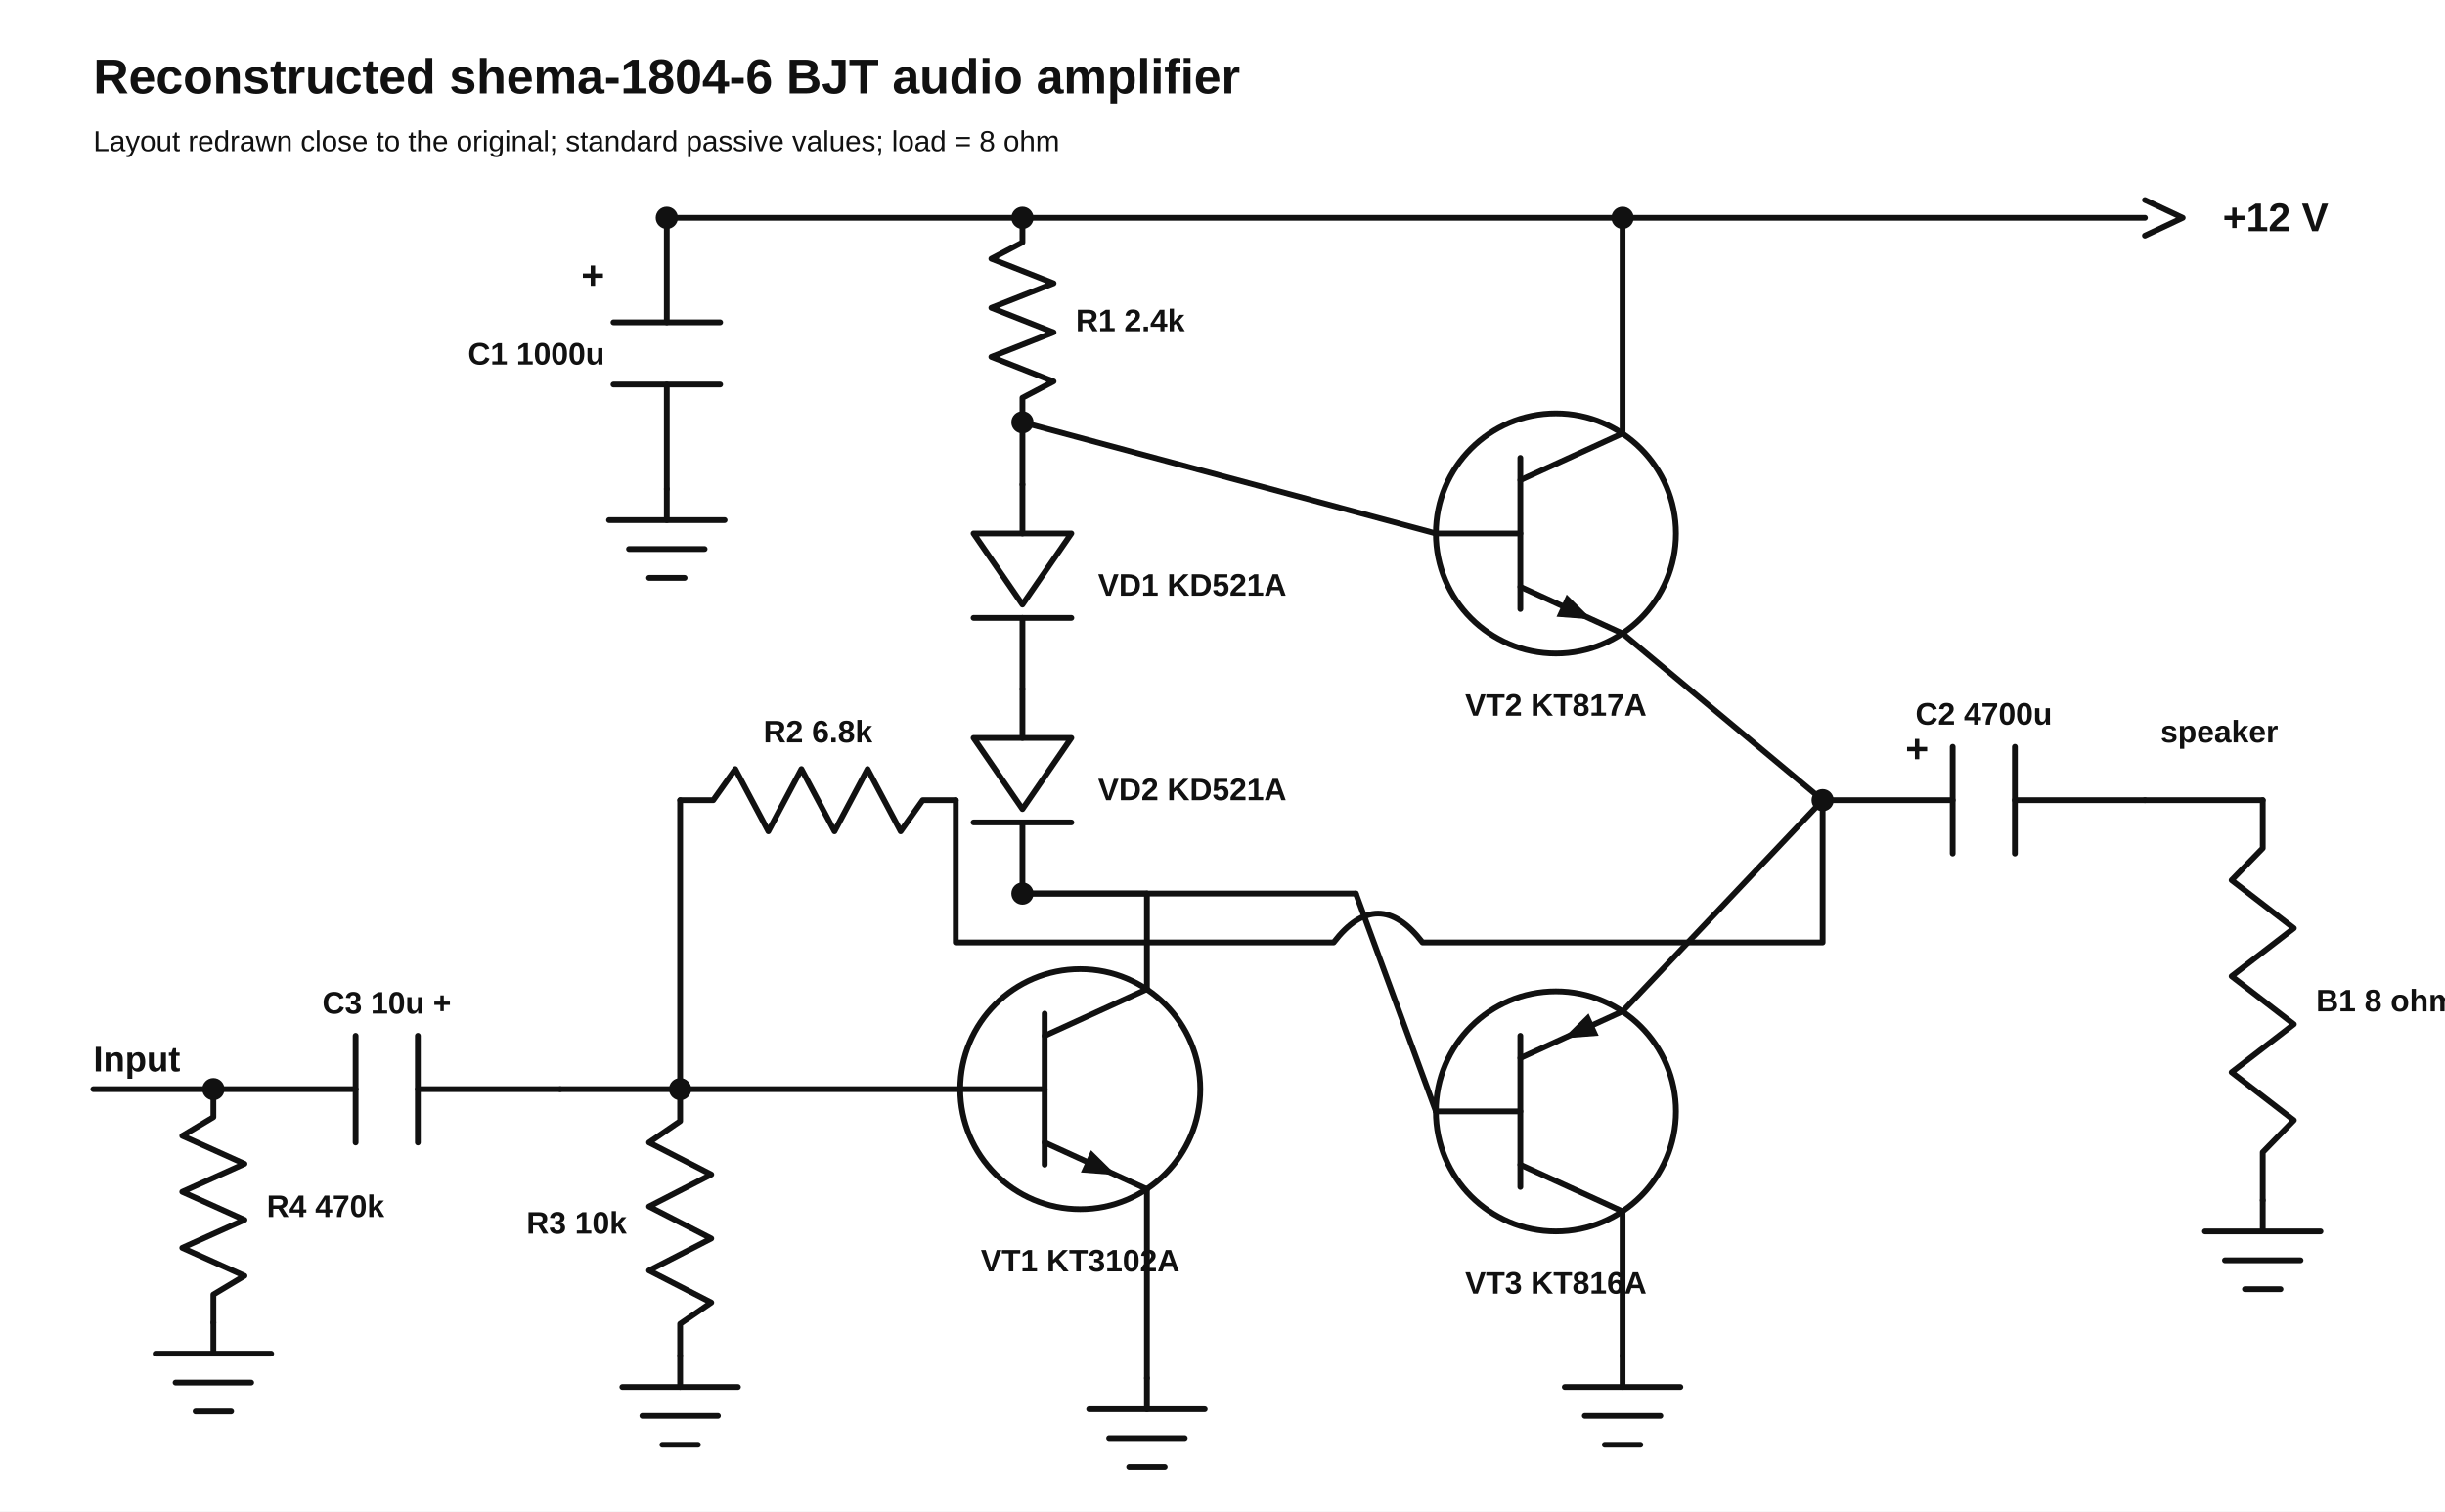
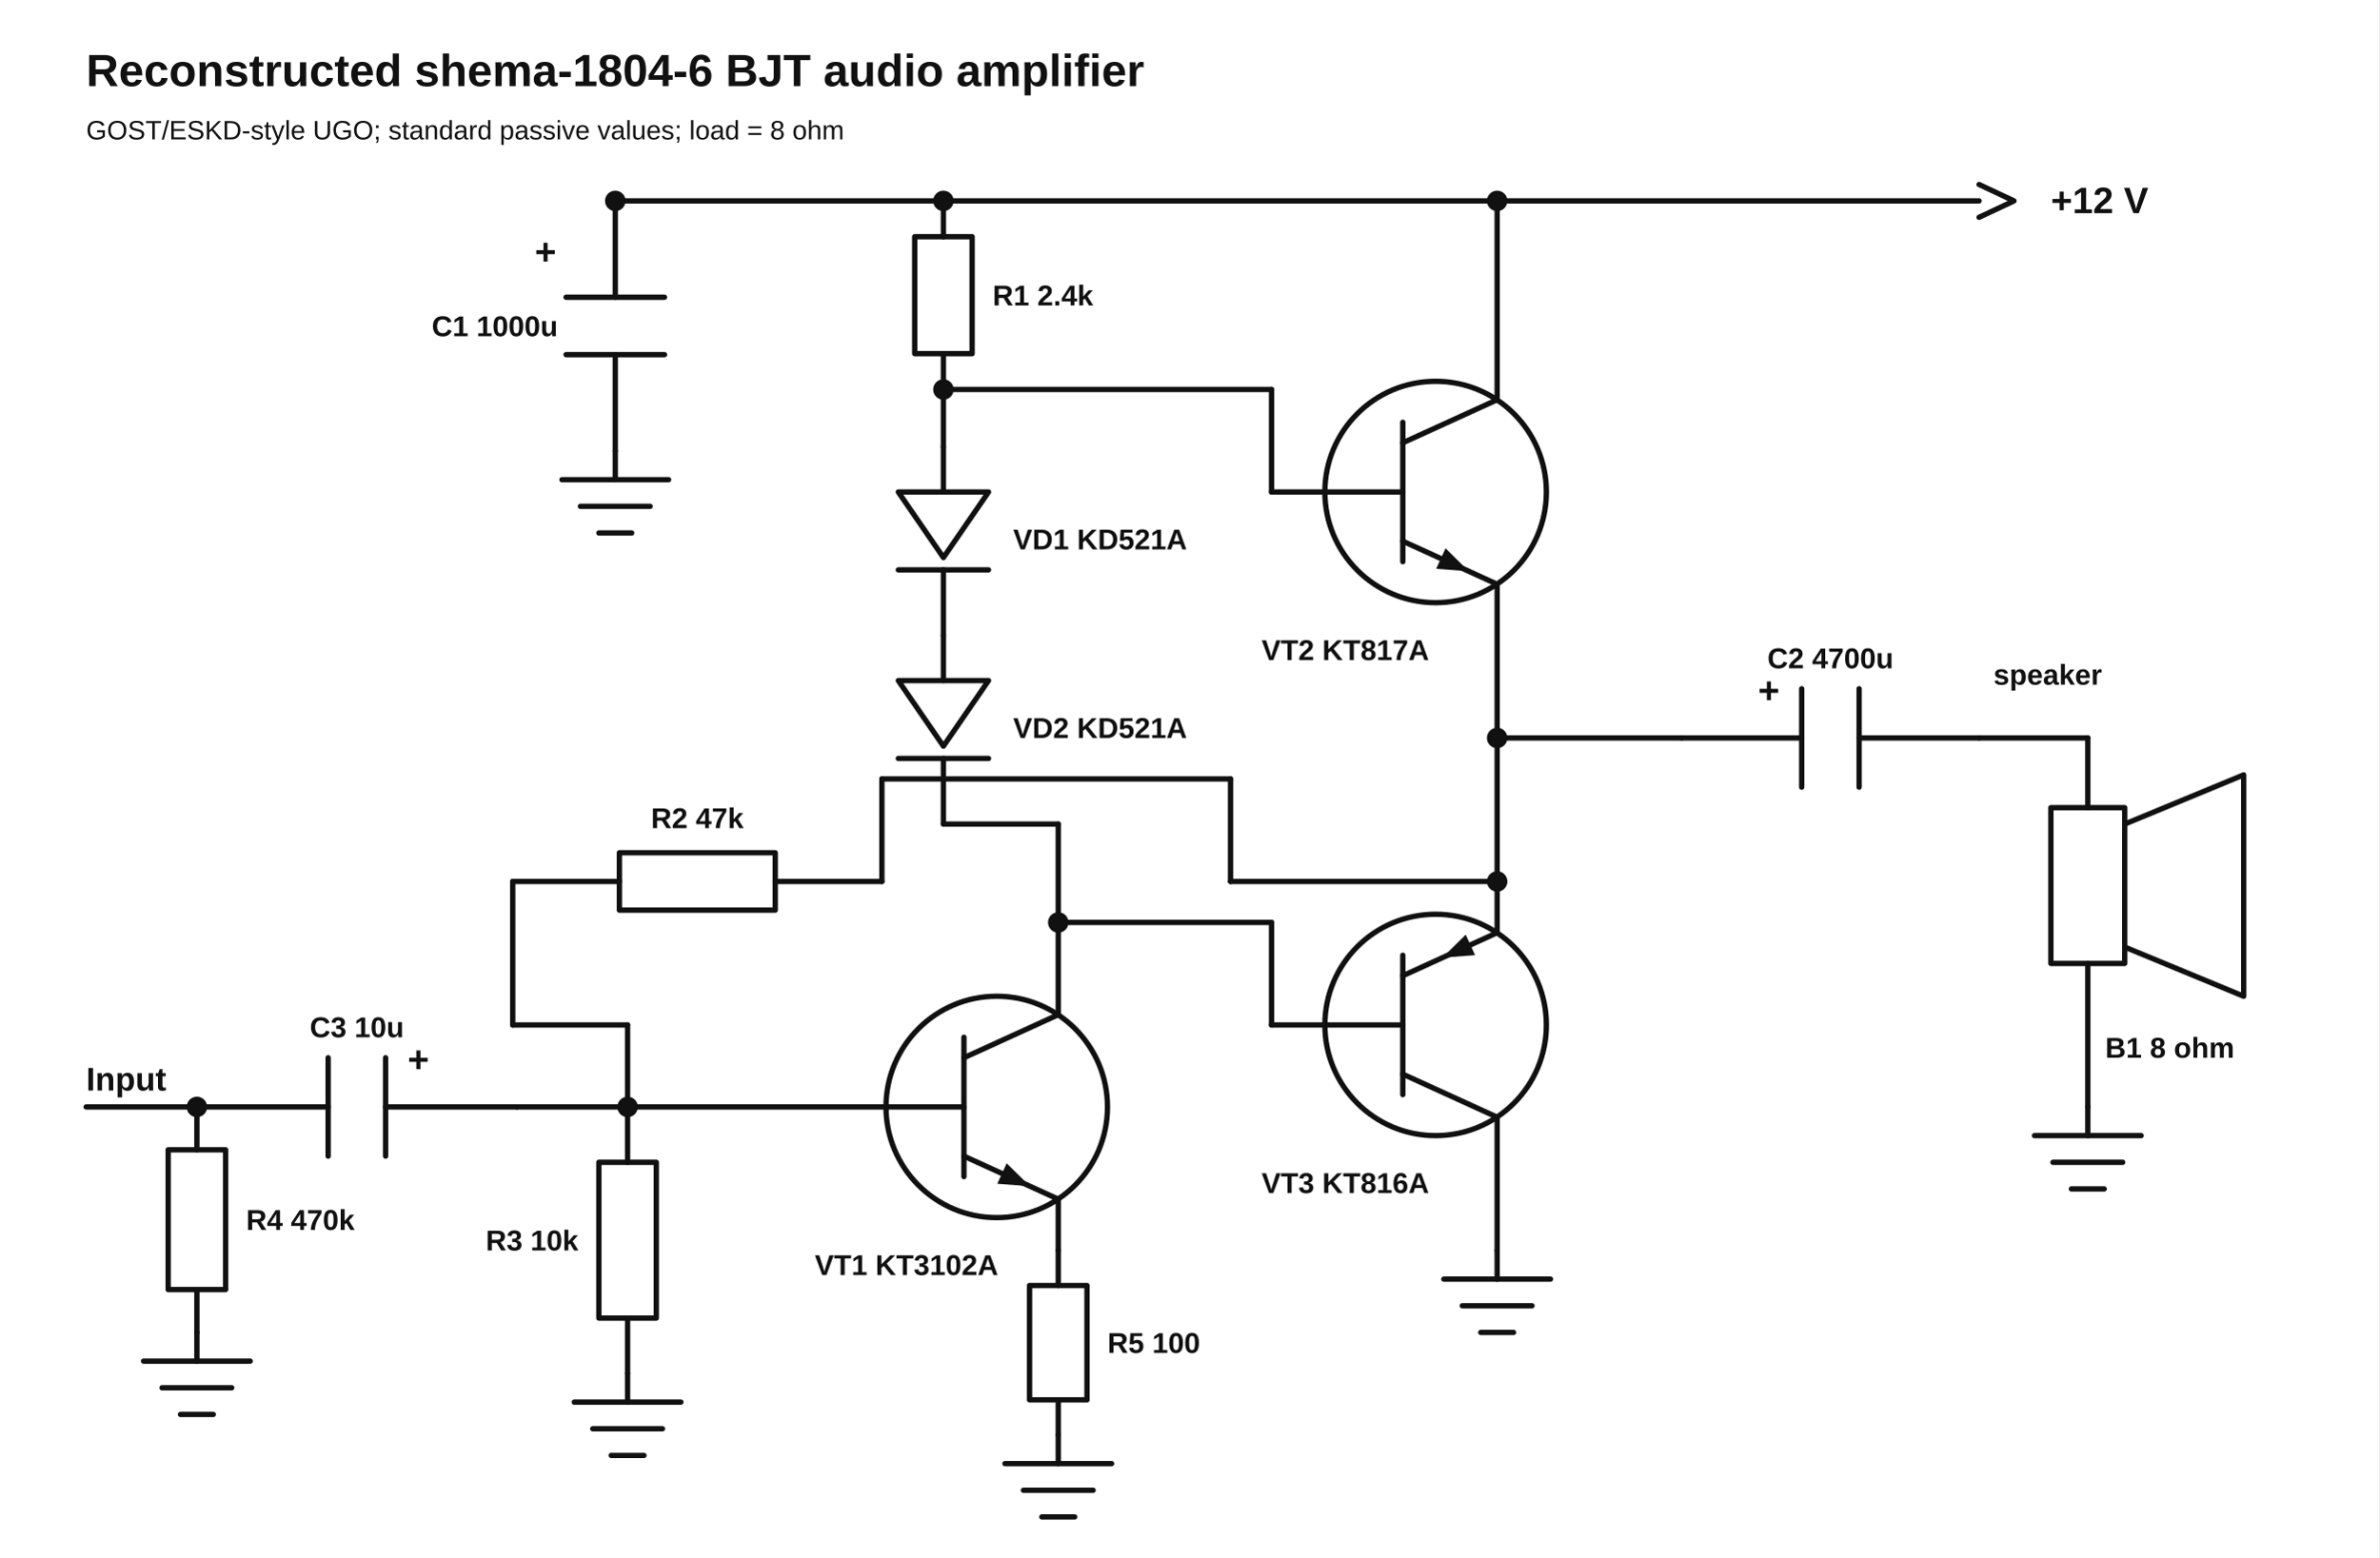
- <svg xmlns="http://www.w3.org/2000/svg" width="1100" height="680" viewBox="0 0 1100 680">
+ <svg xmlns="http://www.w3.org/2000/svg" width="1160" height="760" viewBox="0 0 1160 760">
  <defs>
    <style>
.wire{stroke:#111;stroke-width:2.6;fill:none;stroke-linecap:round;stroke-linejoin:round}
.thin{stroke:#a7b0bd;stroke-width:1.2;fill:none;stroke-linecap:round;stroke-linejoin:round}
.axis{stroke:#111;stroke-width:1.4;fill:none}
.blue{stroke:#1665d8;stroke-width:3;fill:none;stroke-linecap:round;stroke-linejoin:round}
.green{stroke:#13795b;stroke-width:3;fill:none;stroke-linecap:round;stroke-linejoin:round}
.orange{stroke:#b54708;stroke-width:3;fill:none;stroke-linecap:round;stroke-linejoin:round}
.node{fill:#111;stroke:none}
</style>
  </defs>
  <rect width="100%" height="100%" fill="#fff" />
  <text x="42" y="42" font-family="Arial, Helvetica, sans-serif" font-size="22" font-weight="700" text-anchor="start" fill="#111">Reconstructed shema-1804-6 BJT audio amplifier</text>
-   <text x="42" y="68" font-family="Arial, Helvetica, sans-serif" font-size="13" font-weight="400" text-anchor="start" fill="#111">Layout redrawn close to the original; standard passive values; load = 8 ohm</text>
+   <text x="42" y="68" font-family="Arial, Helvetica, sans-serif" font-size="13" font-weight="400" text-anchor="start" fill="#111">GOST/ESKD-style UGO; standard passive values; load = 8 ohm</text>
  <line x1="300" y1="98" x2="965" y2="98" class="wire" />
  <polyline points="965,90 982,98 965,106" class="wire" fill="none" />
  <text x="1000" y="104" font-family="Arial, Helvetica, sans-serif" font-size="18" font-weight="700" text-anchor="start" fill="#111">+12 V</text>
  <circle cx="300" cy="98" r="5" class="node" />
  <circle cx="460" cy="98" r="5" class="node" />
  <circle cx="730" cy="98" r="5" class="node" />
  <line x1="300" y1="98" x2="300" y2="145" class="wire" />
  <line x1="276" y1="145" x2="324" y2="145" class="wire" />
  <line x1="276" y1="173" x2="324" y2="173" class="wire" />
  <line x1="300" y1="173" x2="300" y2="220" class="wire" />
  <text x="272" y="164" font-family="Arial, Helvetica, sans-serif" font-size="14" font-weight="700" text-anchor="end" fill="#111">C1 1000u</text>
-   <text x="272" y="130" font-family="Arial, Helvetica, sans-serif" font-size="18" font-weight="700" text-anchor="end" fill="#111">+</text>
+   <text x="266" y="129" font-family="Arial, Helvetica, sans-serif" font-size="18" font-weight="700" text-anchor="middle" fill="#111">+</text>
  <line x1="300" y1="220" x2="300" y2="234" class="wire" />
  <line x1="274" y1="234" x2="326" y2="234" class="wire" />
  <line x1="283" y1="247" x2="317" y2="247" class="wire" />
  <line x1="292" y1="260" x2="308" y2="260" class="wire" />
-   <polyline points="460,98 460,109.04 446,116.4 474,127.44 446,138.48 474,149.52 446,160.56 474,171.6 460,178.96 460,190" class="wire" fill="none" />
+   <line x1="460" y1="98" x2="460" y2="115.48" class="wire" />
+   <rect x="446" y="115.48" width="28" height="57.04" class="wire" />
+   <line x1="460" y1="172.52" x2="460" y2="190" class="wire" />
  <text x="484" y="149" font-family="Arial, Helvetica, sans-serif" font-size="14" font-weight="700" text-anchor="start" fill="#111">R1 2.4k</text>
  <line x1="460" y1="190" x2="460" y2="218" class="wire" />
  <line x1="460" y1="218" x2="460" y2="240" class="wire" />
  <polyline points="438,240 482,240 460,272 438,240" class="wire" fill="none" />
  <line x1="438" y1="278" x2="482" y2="278" class="wire" />
  <line x1="460" y1="278" x2="460" y2="310" class="wire" />
  <text x="494" y="268" font-family="Arial, Helvetica, sans-serif" font-size="14" font-weight="700" text-anchor="start" fill="#111">VD1 KD521A</text>
  <line x1="460" y1="310" x2="460" y2="332" class="wire" />
  <polyline points="438,332 482,332 460,364 438,332" class="wire" fill="none" />
  <line x1="438" y1="370" x2="482" y2="370" class="wire" />
  <line x1="460" y1="370" x2="460" y2="402" class="wire" />
  <text x="494" y="360" font-family="Arial, Helvetica, sans-serif" font-size="14" font-weight="700" text-anchor="start" fill="#111">VD2 KD521A</text>
  <circle cx="460" cy="190" r="5" class="node" />
-   <circle cx="460" cy="402" r="5" class="node" />
  <circle cx="700" cy="240" r="54" class="wire" />
  <line x1="646" y1="240" x2="684" y2="240" class="wire" />
  <line x1="684" y1="206" x2="684" y2="274" class="wire" />
  <line x1="684" y1="216" x2="730" y2="195" class="wire" />
  <line x1="684" y1="264" x2="730" y2="285" class="wire" />
  <polygon points="716.20,278.70 700.27,277.47 704.84,267.47" fill="#111" stroke="none" />
-   <text x="700" y="322" font-family="Arial, Helvetica, sans-serif" font-size="14" font-weight="700" text-anchor="middle" fill="#111">VT2 KT817A</text>
+   <text x="656" y="322" font-family="Arial, Helvetica, sans-serif" font-size="14" font-weight="700" text-anchor="middle" fill="#111">VT2 KT817A</text>
  <line x1="730" y1="195" x2="730" y2="98" class="wire" />
-   <line x1="460" y1="190" x2="646" y2="240" class="wire" />
-   <line x1="730" y1="285" x2="820" y2="360" class="wire" />
+   <line x1="460" y1="190" x2="620" y2="190" class="wire" />
+   <line x1="620" y1="190" x2="620" y2="240" class="wire" />
+   <line x1="620" y1="240" x2="646" y2="240" class="wire" />
+   <line x1="730" y1="285" x2="730" y2="455" class="wire" />
+   <circle cx="730" cy="360" r="5" class="node" />
+   <circle cx="730" cy="430" r="5" class="node" />
+   <line x1="730" y1="360" x2="820" y2="360" class="wire" />
  <circle cx="700" cy="500" r="54" class="wire" />
  <line x1="646" y1="500" x2="684" y2="500" class="wire" />
  <line x1="684" y1="466" x2="684" y2="534" class="wire" />
  <line x1="684" y1="476" x2="730" y2="455" class="wire" />
  <line x1="684" y1="524" x2="730" y2="545" class="wire" />
  <polygon points="703.32,467.18 719.25,465.95 714.68,455.95" fill="#111" stroke="none" />
-   <text x="700" y="582" font-family="Arial, Helvetica, sans-serif" font-size="14" font-weight="700" text-anchor="middle" fill="#111">VT3 KT816A</text>
-   <line x1="460" y1="402" x2="610" y2="402" class="wire" />
-   <line x1="610" y1="402" x2="646" y2="500" class="wire" />
-   <line x1="730" y1="455" x2="820" y2="360" class="wire" />
+   <text x="656" y="582" font-family="Arial, Helvetica, sans-serif" font-size="14" font-weight="700" text-anchor="middle" fill="#111">VT3 KT816A</text>
  <line x1="730" y1="545" x2="730" y2="610" class="wire" />
  <line x1="730" y1="610" x2="730" y2="624" class="wire" />
  <line x1="704" y1="624" x2="756" y2="624" class="wire" />
  <line x1="713" y1="637" x2="747" y2="637" class="wire" />
  <line x1="722" y1="650" x2="738" y2="650" class="wire" />
-   <circle cx="820" cy="360" r="5" class="node" />
  <line x1="820" y1="360" x2="878.5" y2="360" class="wire" />
  <line x1="878.5" y1="336" x2="878.5" y2="384" class="wire" />
  <line x1="906.5" y1="336" x2="906.5" y2="384" class="wire" />
  <line x1="906.5" y1="360" x2="965" y2="360" class="wire" />
  <text x="892.5" y="326" font-family="Arial, Helvetica, sans-serif" font-size="14" font-weight="700" text-anchor="middle" fill="#111">C2 4700u</text>
  <text x="862.5" y="343" font-family="Arial, Helvetica, sans-serif" font-size="18" font-weight="700" text-anchor="middle" fill="#111">+</text>
  <line x1="965" y1="360" x2="1018" y2="360" class="wire" />
-   <polyline points="1018,360 1018,381.6 1004,396 1032,417.6 1004,439.2 1032,460.8 1004,482.4 1032,504 1018,518.4 1018,540" class="wire" fill="none" />
-   <text x="1042" y="455" font-family="Arial, Helvetica, sans-serif" font-size="14" font-weight="700" text-anchor="start" fill="#111">B1 8 ohm</text>
+   <line x1="1018" y1="360" x2="1018" y2="394" class="wire" />
+   <rect x="1000" y="394" width="36" height="76" class="wire" />
+   <polyline points="1036,402 1094,378 1094,486 1036,462" class="wire" fill="none" />
+   <line x1="1018" y1="470" x2="1018" y2="540" class="wire" />
+   <text x="1058" y="516" font-family="Arial, Helvetica, sans-serif" font-size="14" font-weight="700" text-anchor="middle" fill="#111">B1 8 ohm</text>
  <line x1="1018" y1="540" x2="1018" y2="554" class="wire" />
  <line x1="992" y1="554" x2="1044" y2="554" class="wire" />
  <line x1="1001" y1="567" x2="1035" y2="567" class="wire" />
  <line x1="1010" y1="580" x2="1026" y2="580" class="wire" />
  <text x="972" y="334" font-family="Arial, Helvetica, sans-serif" font-size="14" font-weight="700" text-anchor="start" fill="#111">speaker</text>
-   <text x="42" y="482" font-family="Arial, Helvetica, sans-serif" font-size="16" font-weight="700" text-anchor="start" fill="#111">Input</text>
-   <line x1="42" y1="490" x2="96" y2="490" class="wire" />
-   <circle cx="96" cy="490" r="5" class="node" />
-   <polyline points="96,490 96,502.6 82,511 110,523.6 82,536.2 110,548.8 82,561.4 110,574 96,582.4 96,595" class="wire" fill="none" />
-   <text x="120" y="547.5" font-family="Arial, Helvetica, sans-serif" font-size="14" font-weight="700" text-anchor="start" fill="#111">R4 470k</text>
-   <line x1="96" y1="595" x2="96" y2="609" class="wire" />
-   <line x1="70" y1="609" x2="122" y2="609" class="wire" />
-   <line x1="79" y1="622" x2="113" y2="622" class="wire" />
-   <line x1="88" y1="635" x2="104" y2="635" class="wire" />
-   <line x1="96" y1="490" x2="160" y2="490" class="wire" />
-   <line x1="160" y1="466" x2="160" y2="514" class="wire" />
-   <line x1="188" y1="466" x2="188" y2="514" class="wire" />
-   <line x1="188" y1="490" x2="252" y2="490" class="wire" />
-   <text x="174" y="456" font-family="Arial, Helvetica, sans-serif" font-size="14" font-weight="700" text-anchor="middle" fill="#111">C3 10u +</text>
-   <line x1="252" y1="490" x2="306" y2="490" class="wire" />
-   <circle cx="306" cy="490" r="5" class="node" />
-   <polyline points="306,490 306,504.4 292,514 320,528.4 292,542.8 320,557.2 292,571.6 320,586 306,595.6 306,610" class="wire" fill="none" />
-   <text x="282" y="555" font-family="Arial, Helvetica, sans-serif" font-size="14" font-weight="700" text-anchor="end" fill="#111">R3 10k</text>
-   <line x1="306" y1="610" x2="306" y2="624" class="wire" />
-   <line x1="280" y1="624" x2="332" y2="624" class="wire" />
-   <line x1="289" y1="637" x2="323" y2="637" class="wire" />
-   <line x1="298" y1="650" x2="314" y2="650" class="wire" />
-   <circle cx="486" cy="490" r="54" class="wire" />
-   <line x1="432" y1="490" x2="470" y2="490" class="wire" />
-   <line x1="470" y1="456" x2="470" y2="524" class="wire" />
-   <line x1="470" y1="466" x2="516" y2="445" class="wire" />
-   <line x1="470" y1="514" x2="516" y2="535" class="wire" />
-   <polygon points="502.20,528.70 486.27,527.47 490.84,517.47" fill="#111" stroke="none" />
-   <text x="486" y="572" font-family="Arial, Helvetica, sans-serif" font-size="14" font-weight="700" text-anchor="middle" fill="#111">VT1 KT3102A</text>
-   <line x1="306" y1="490" x2="432" y2="490" class="wire" />
-   <line x1="516" y1="445" x2="516" y2="402" class="wire" />
-   <line x1="516" y1="402" x2="460" y2="402" class="wire" />
-   <line x1="516" y1="535" x2="516" y2="620" class="wire" />
-   <line x1="516" y1="620" x2="516" y2="634" class="wire" />
-   <line x1="490" y1="634" x2="542" y2="634" class="wire" />
-   <line x1="499" y1="647" x2="533" y2="647" class="wire" />
-   <line x1="508" y1="660" x2="524" y2="660" class="wire" />
-   <polyline points="306,360 320.88,360 330.8,346 345.68,374 360.56,346 375.44,374 390.32,346 405.2,374 415.12,360 430,360" class="wire" fill="none" />
-   <text x="368" y="334" font-family="Arial, Helvetica, sans-serif" font-size="14" font-weight="700" text-anchor="middle" fill="#111">R2 6.8k</text>
-   <line x1="306" y1="360" x2="306" y2="490" class="wire" />
-   <path d="M430 360 V424 H600 Q620 398 640 424 H820 V360" class="wire" />
+   <text x="42" y="532" font-family="Arial, Helvetica, sans-serif" font-size="16" font-weight="700" text-anchor="start" fill="#111">Input</text>
+   <line x1="42" y1="540" x2="96" y2="540" class="wire" />
+   <circle cx="96" cy="540" r="5" class="node" />
+   <line x1="96" y1="540" x2="96" y2="560.9" class="wire" />
+   <rect x="82" y="560.9" width="28" height="68.2" class="wire" />
+   <line x1="96" y1="629.1" x2="96" y2="650" class="wire" />
+   <text x="120" y="600" font-family="Arial, Helvetica, sans-serif" font-size="14" font-weight="700" text-anchor="start" fill="#111">R4 470k</text>
+   <line x1="96" y1="650" x2="96" y2="664" class="wire" />
+   <line x1="70" y1="664" x2="122" y2="664" class="wire" />
+   <line x1="79" y1="677" x2="113" y2="677" class="wire" />
+   <line x1="88" y1="690" x2="104" y2="690" class="wire" />
+   <line x1="96" y1="540" x2="160" y2="540" class="wire" />
+   <line x1="160" y1="516" x2="160" y2="564" class="wire" />
+   <line x1="188" y1="516" x2="188" y2="564" class="wire" />
+   <line x1="188" y1="540" x2="252" y2="540" class="wire" />
+   <text x="174" y="506" font-family="Arial, Helvetica, sans-serif" font-size="14" font-weight="700" text-anchor="middle" fill="#111">C3 10u</text>
+   <text x="204" y="523" font-family="Arial, Helvetica, sans-serif" font-size="18" font-weight="700" text-anchor="middle" fill="#111">+</text>
+   <line x1="252" y1="540" x2="306" y2="540" class="wire" />
+   <circle cx="306" cy="540" r="5" class="node" />
+   <line x1="306" y1="540" x2="306" y2="567" class="wire" />
+   <rect x="292" y="567" width="28" height="76" class="wire" />
+   <line x1="306" y1="643" x2="306" y2="670" class="wire" />
+   <text x="282" y="610" font-family="Arial, Helvetica, sans-serif" font-size="14" font-weight="700" text-anchor="end" fill="#111">R3 10k</text>
+   <line x1="306" y1="670" x2="306" y2="684" class="wire" />
+   <line x1="280" y1="684" x2="332" y2="684" class="wire" />
+   <line x1="289" y1="697" x2="323" y2="697" class="wire" />
+   <line x1="298" y1="710" x2="314" y2="710" class="wire" />
+   <circle cx="486" cy="540" r="54" class="wire" />
+   <line x1="432" y1="540" x2="470" y2="540" class="wire" />
+   <line x1="470" y1="506" x2="470" y2="574" class="wire" />
+   <line x1="470" y1="516" x2="516" y2="495" class="wire" />
+   <line x1="470" y1="564" x2="516" y2="585" class="wire" />
+   <polygon points="502.20,578.70 486.27,577.47 490.84,567.47" fill="#111" stroke="none" />
+   <text x="442" y="622" font-family="Arial, Helvetica, sans-serif" font-size="14" font-weight="700" text-anchor="middle" fill="#111">VT1 KT3102A</text>
+   <line x1="306" y1="540" x2="432" y2="540" class="wire" />
+   <line x1="460" y1="402" x2="516" y2="402" class="wire" />
+   <line x1="516" y1="402" x2="516" y2="495" class="wire" />
+   <circle cx="516" cy="450" r="5" class="node" />
+   <line x1="516" y1="450" x2="620" y2="450" class="wire" />
+   <line x1="620" y1="450" x2="620" y2="500" class="wire" />
+   <line x1="620" y1="500" x2="646" y2="500" class="wire" />
+   <line x1="516" y1="585" x2="516" y2="610" class="wire" />
+   <line x1="516" y1="610" x2="516" y2="627.1" class="wire" />
+   <rect x="502" y="627.1" width="28" height="55.8" class="wire" />
+   <line x1="516" y1="682.9" x2="516" y2="700" class="wire" />
+   <text x="540" y="660" font-family="Arial, Helvetica, sans-serif" font-size="14" font-weight="700" text-anchor="start" fill="#111">R5 100</text>
+   <line x1="516" y1="700" x2="516" y2="714" class="wire" />
+   <line x1="490" y1="714" x2="542" y2="714" class="wire" />
+   <line x1="499" y1="727" x2="533" y2="727" class="wire" />
+   <line x1="508" y1="740" x2="524" y2="740" class="wire" />
+   <line x1="250" y1="430" x2="302" y2="430" class="wire" />
+   <rect x="302" y="416" width="76" height="28" class="wire" />
+   <line x1="378" y1="430" x2="430" y2="430" class="wire" />
+   <text x="340" y="404" font-family="Arial, Helvetica, sans-serif" font-size="14" font-weight="700" text-anchor="middle" fill="#111">R2 47k</text>
+   <line x1="250" y1="430" x2="250" y2="500" class="wire" />
+   <line x1="250" y1="500" x2="306" y2="500" class="wire" />
+   <line x1="306" y1="500" x2="306" y2="540" class="wire" />
+   <line x1="430" y1="430" x2="430" y2="380" class="wire" />
+   <line x1="430" y1="380" x2="600" y2="380" class="wire" />
+   <line x1="600" y1="380" x2="600" y2="430" class="wire" />
+   <line x1="600" y1="430" x2="730" y2="430" class="wire" />
</svg>
